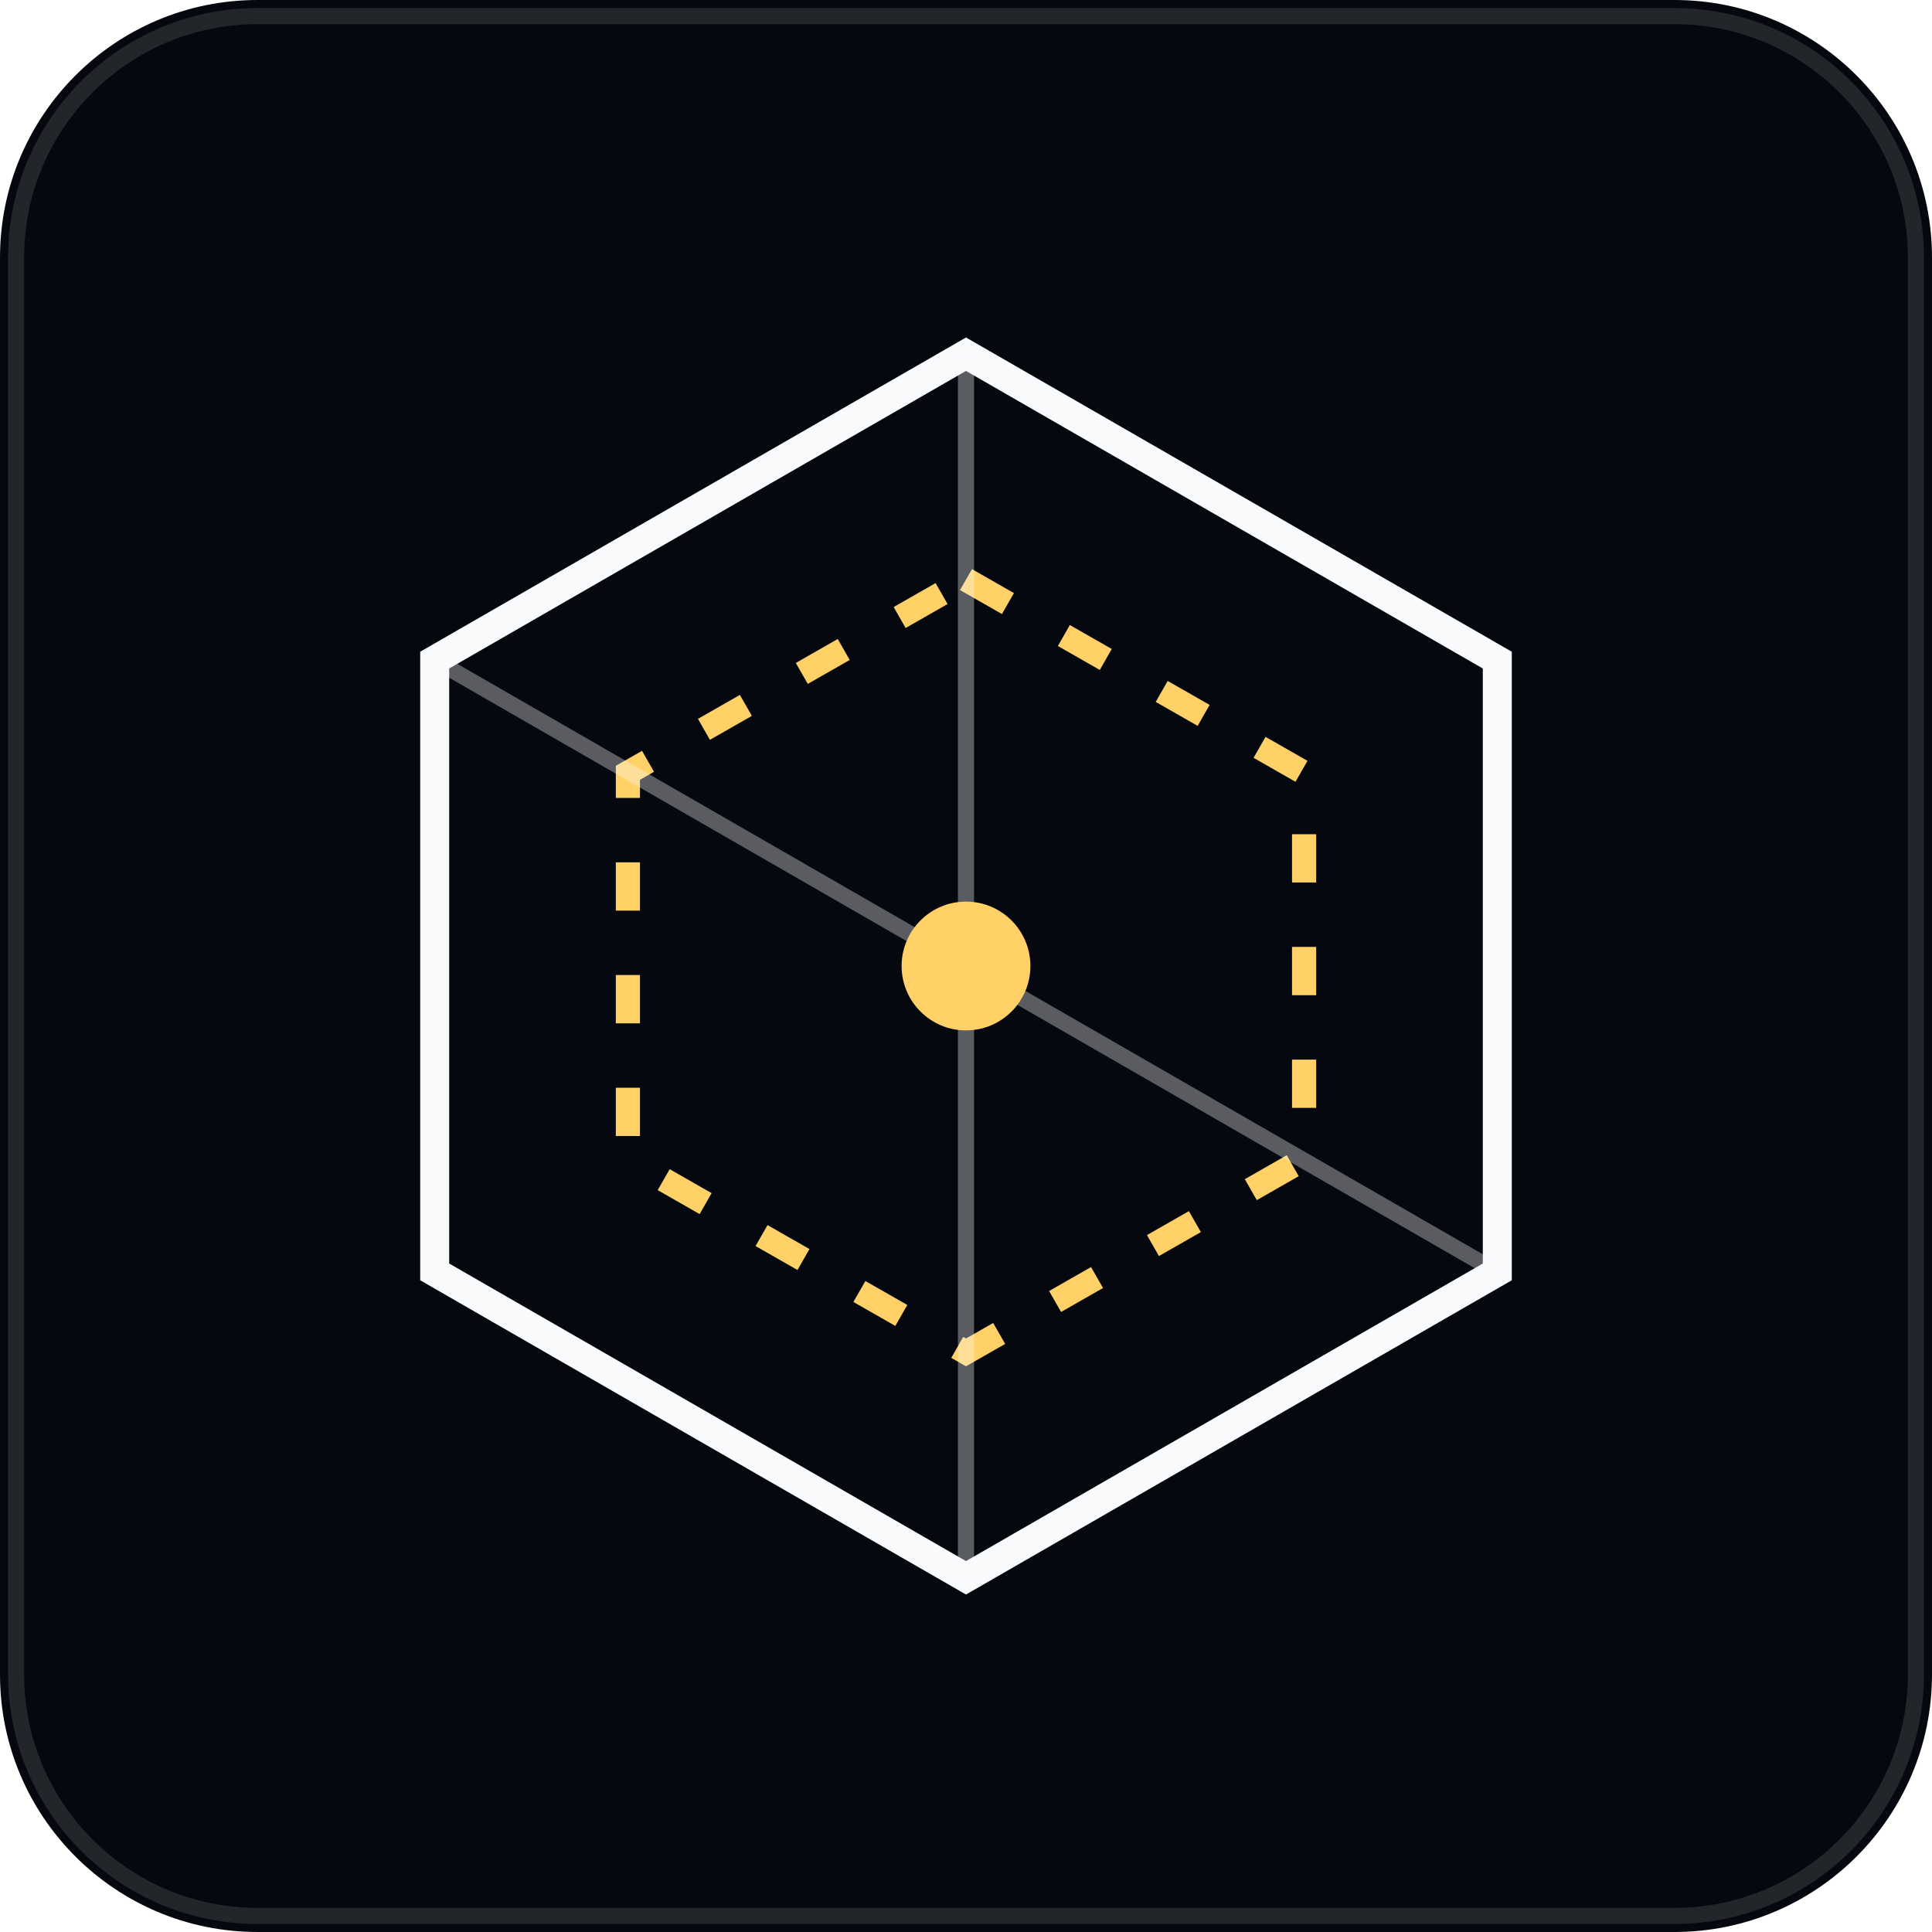
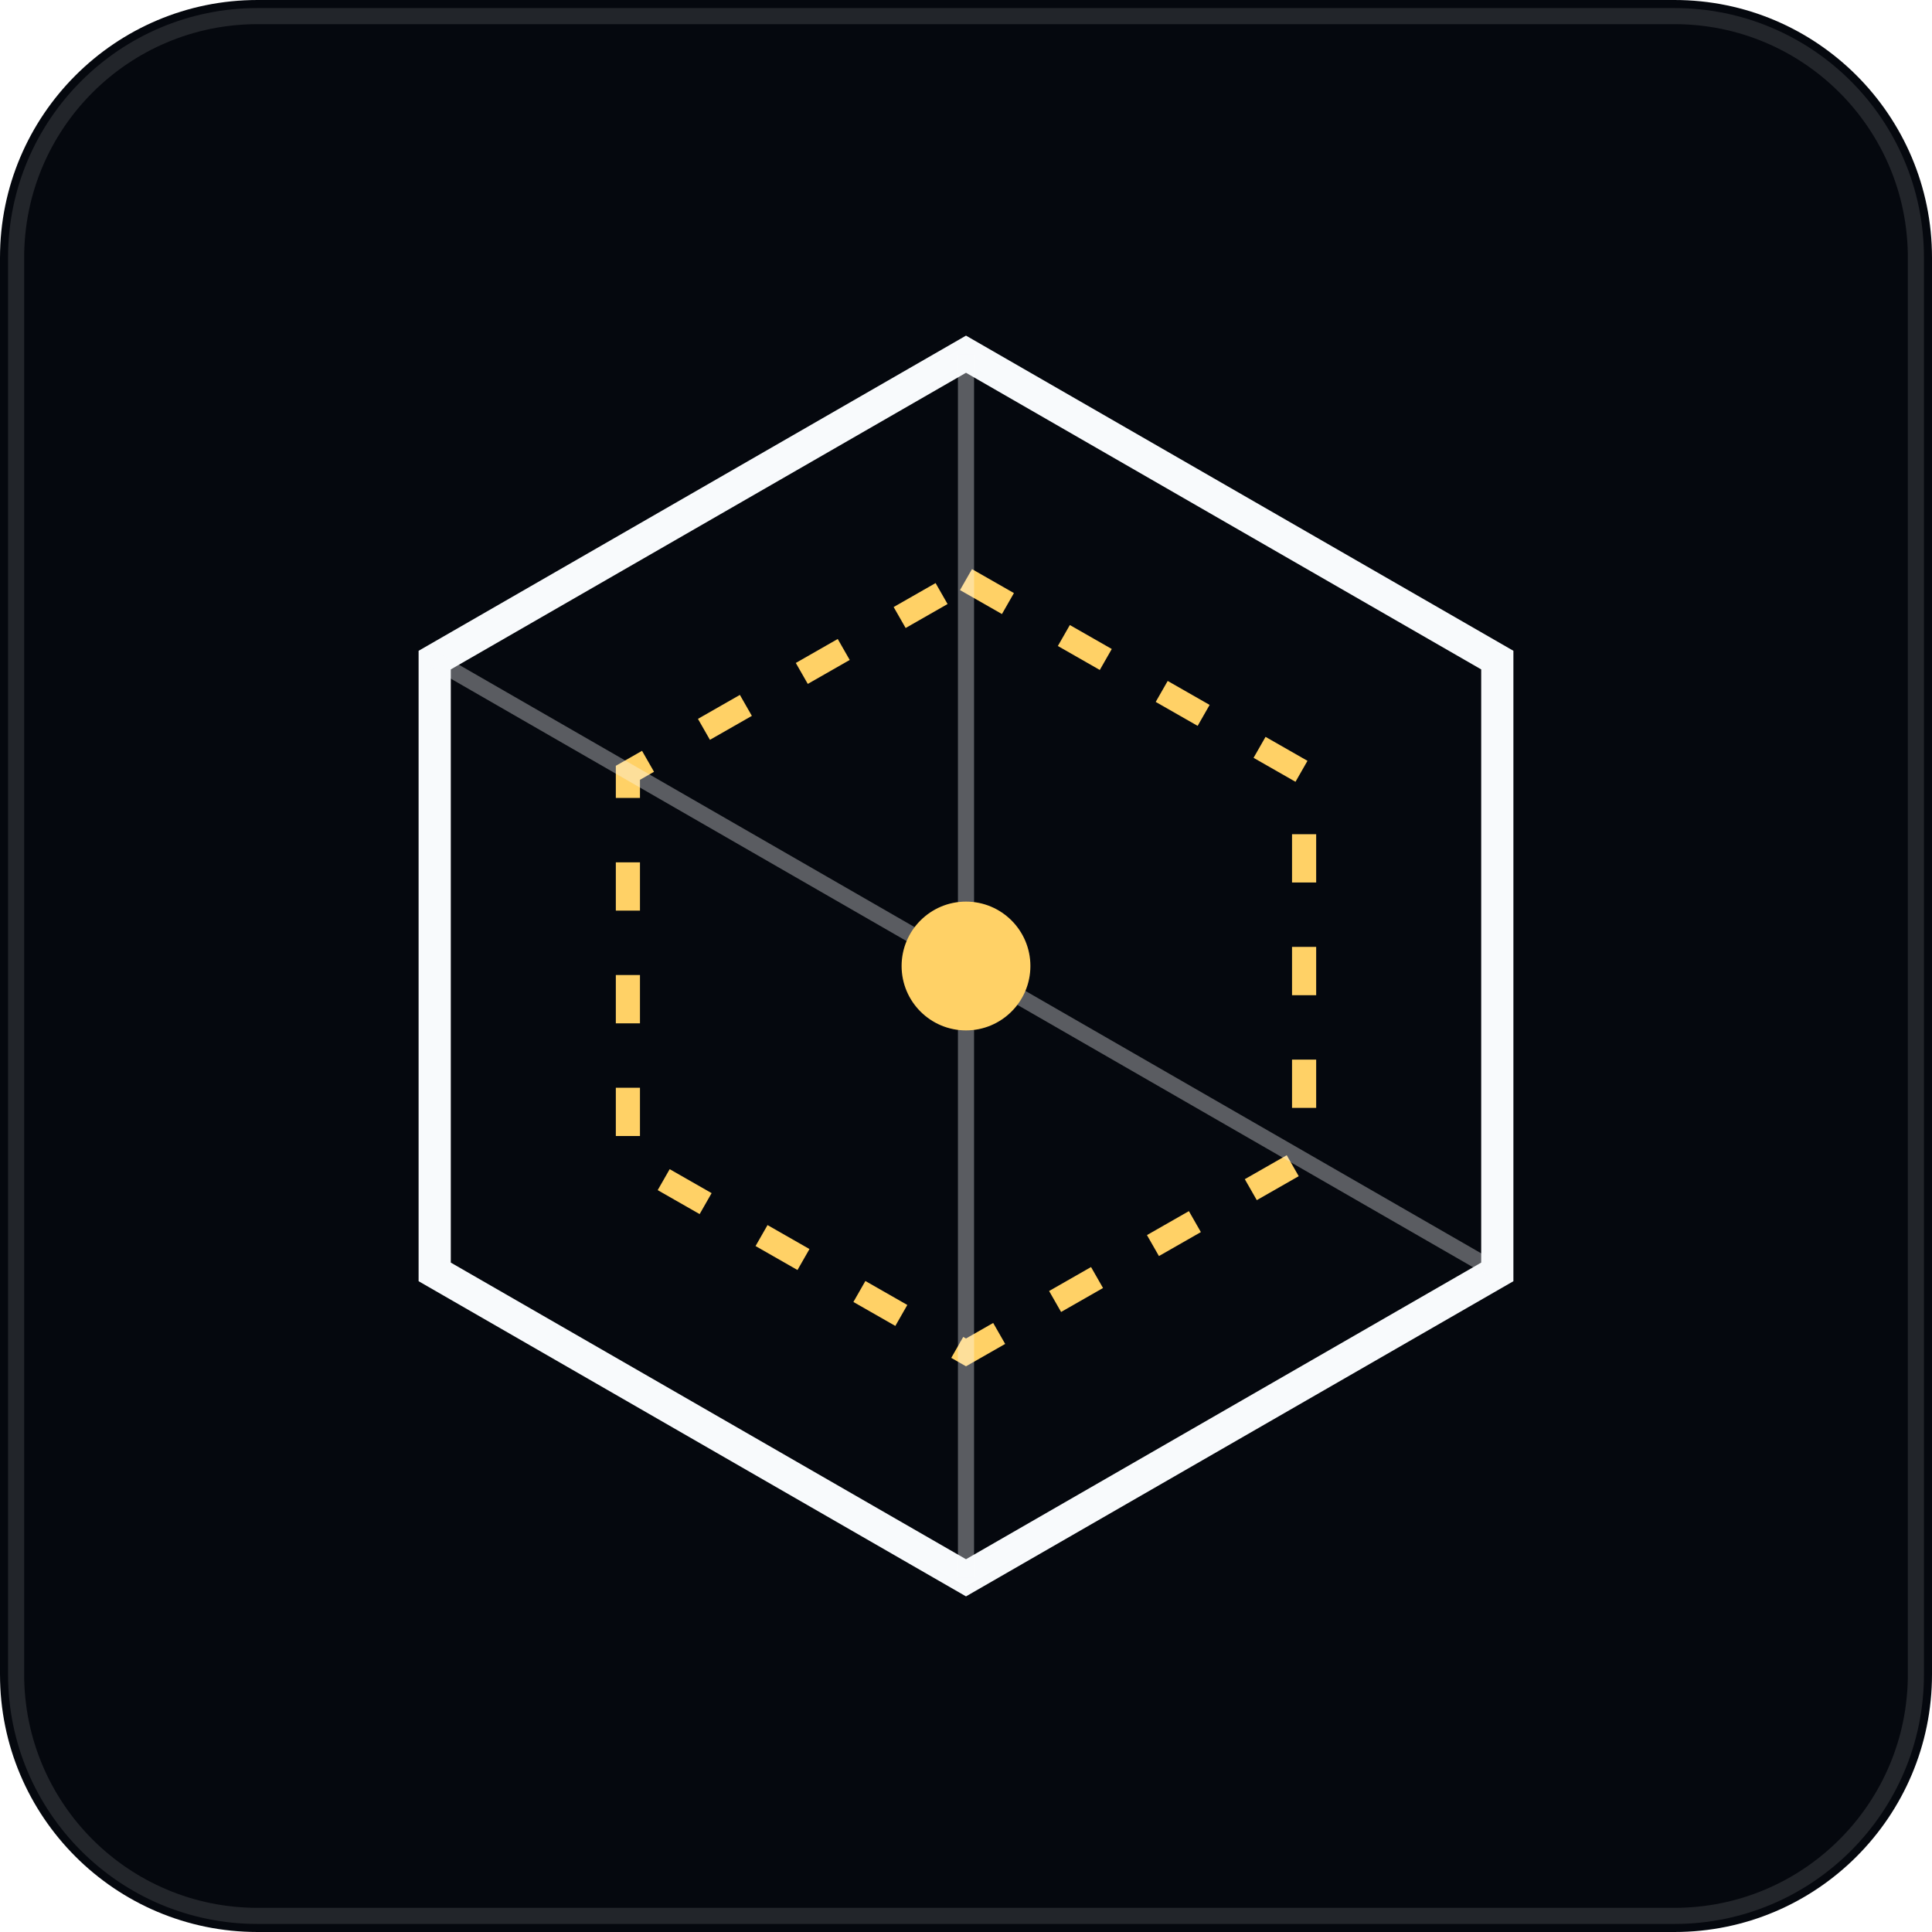
<svg xmlns="http://www.w3.org/2000/svg" viewBox="0 0 120 120" width="120" height="120" fill="none">
  <rect width="120" height="120" rx="16" fill="#05080E" />
  <rect x="1" y="1" width="118" height="118" rx="15" stroke="rgba(255,255,255,0.12)" stroke-width="1" />
-   <polygon points="60,22 93,41 93,79 60,98 27,79 27,41" stroke="#F8FAFC" stroke-width="1.8" />
+   <polygon points="60,22 93,41 93,79 60,98 27,79 27,41" stroke="#F8FAFC" stroke-width="2" />
  <polygon points="60,36 81,48 81,72 60,84 39,72 39,48" stroke="#FFD166" stroke-width="1.5" stroke-dasharray="3 4" />
  <line x1="60" y1="22" x2="60" y2="98" stroke="rgba(248,250,252,0.35)" stroke-width="1" />
  <line x1="27" y1="41" x2="93" y2="79" stroke="rgba(248,250,252,0.35)" stroke-width="1" />
  <circle cx="60" cy="60" r="4" fill="#FFD166" />
</svg>
